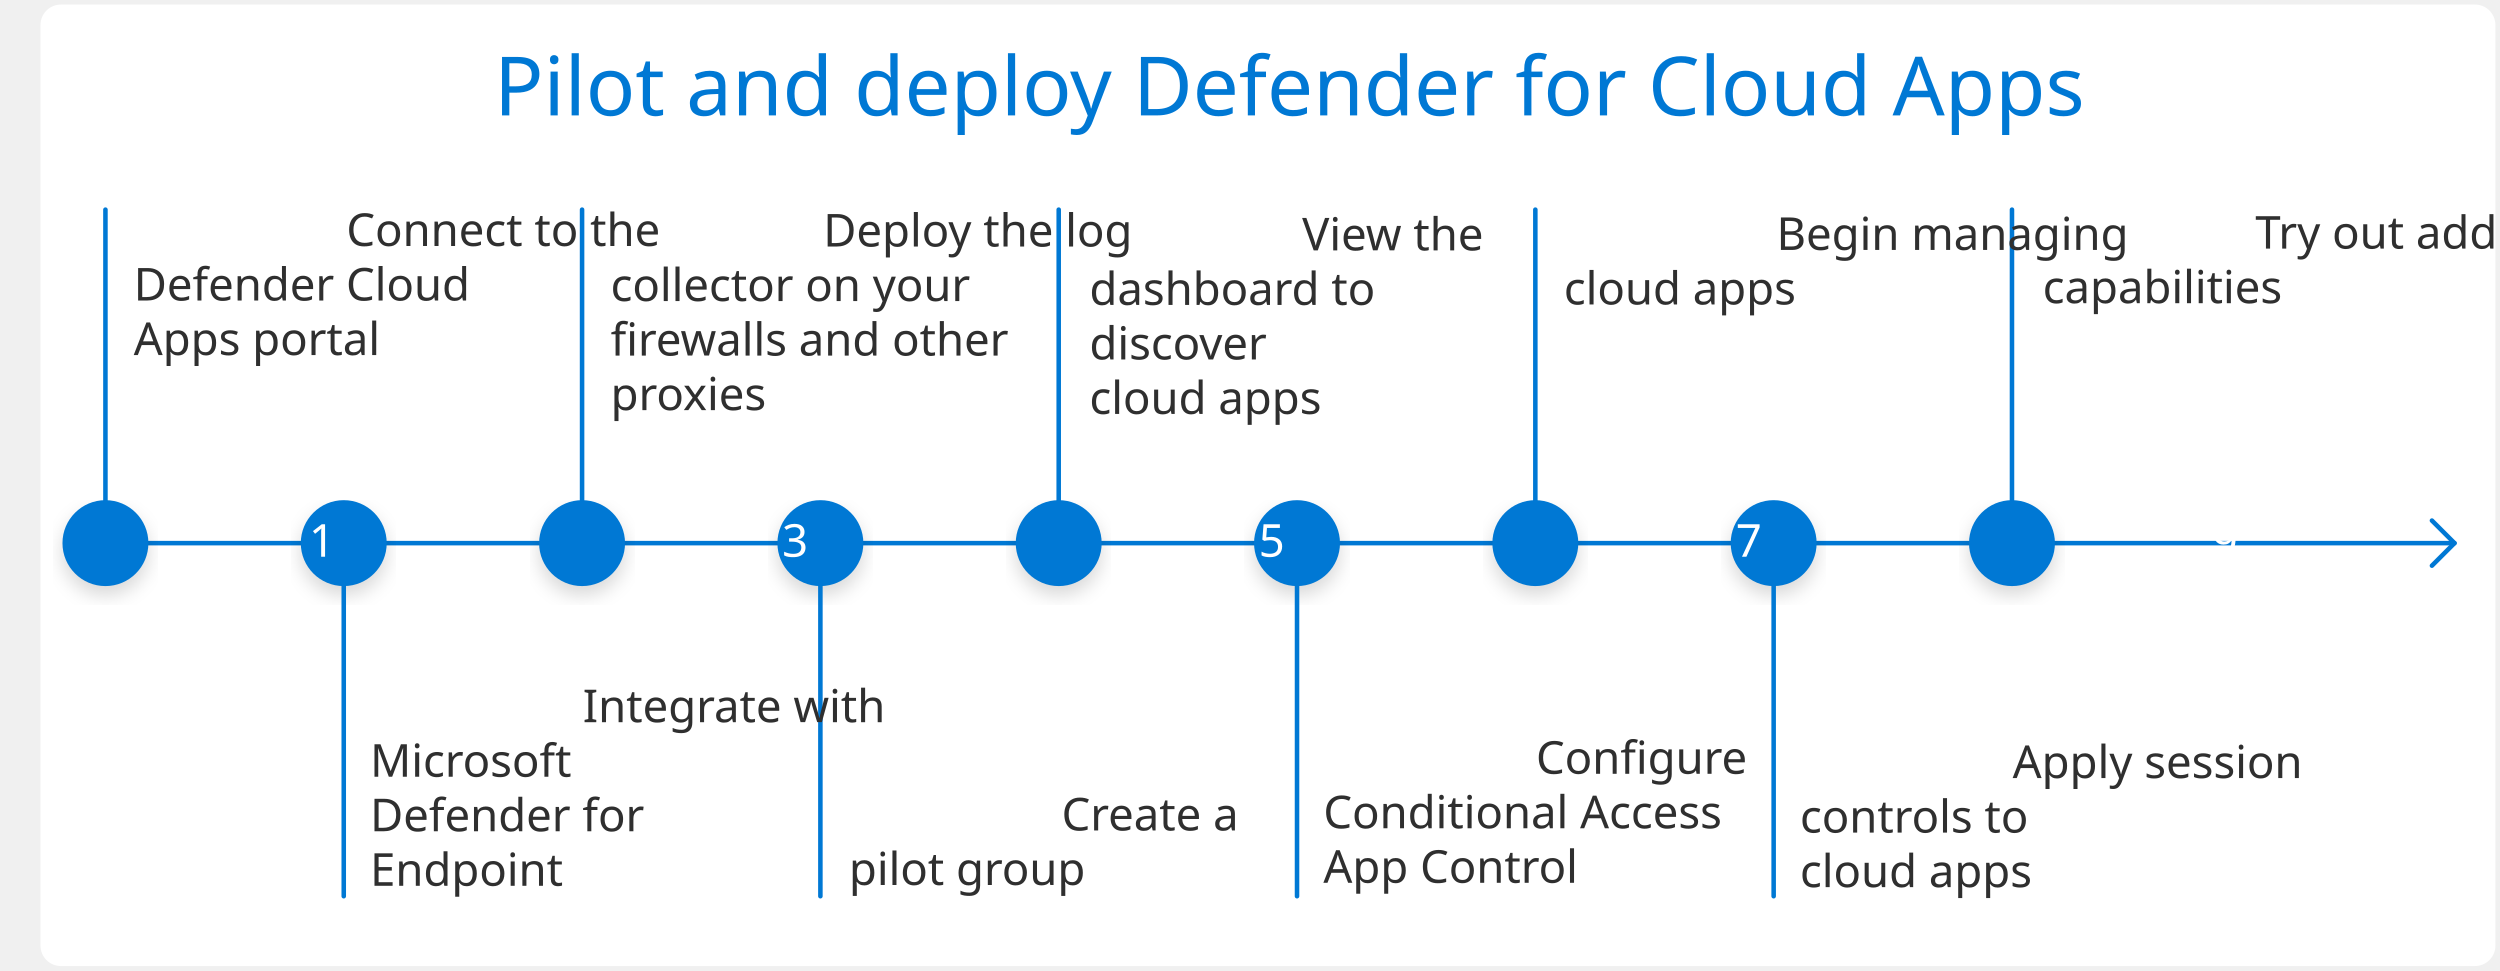
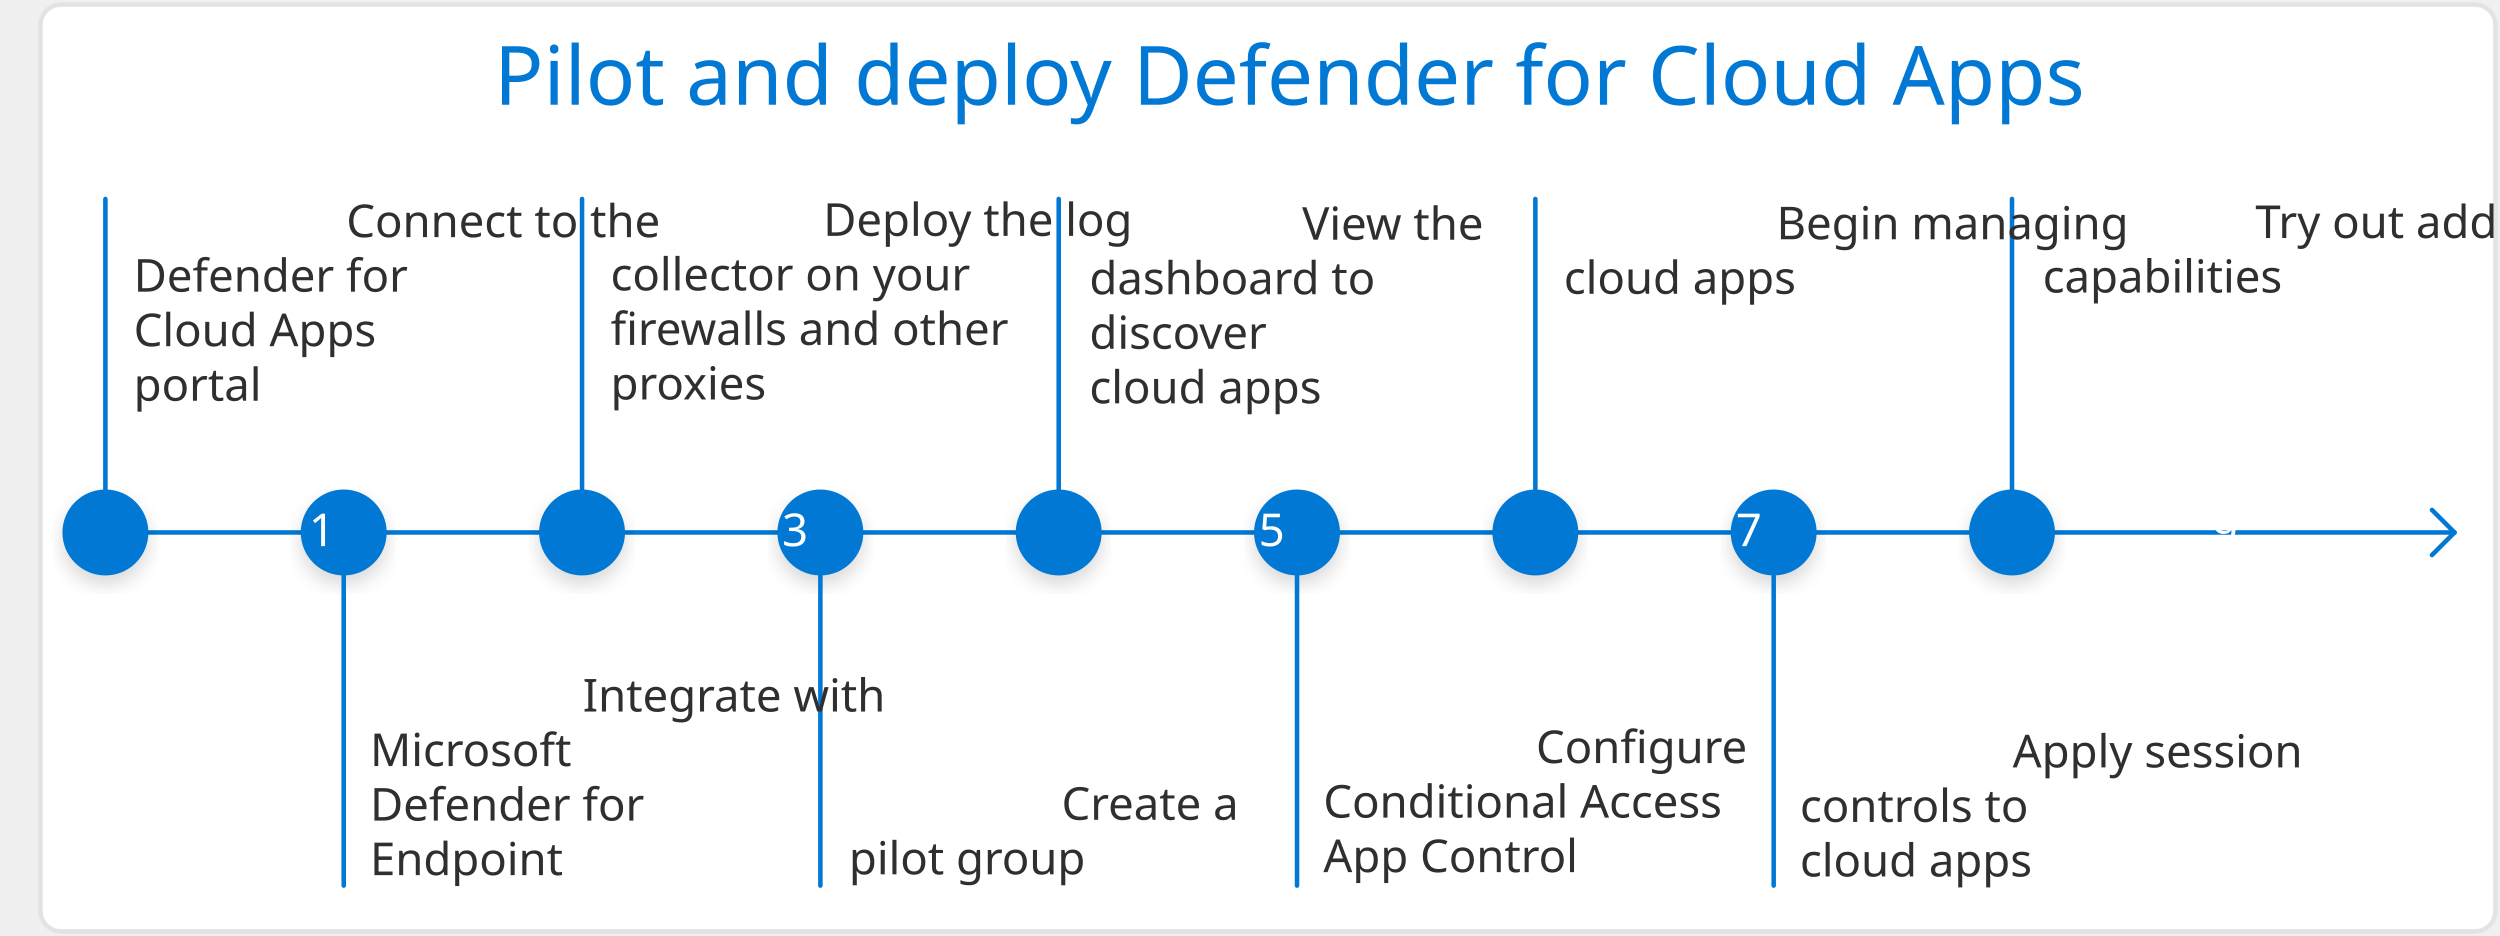
- <svg xmlns="http://www.w3.org/2000/svg" xmlns:ns1="http://schemas.microsoft.com/visio/2003/SVGExtensions/" xmlns:xlink="http://www.w3.org/1999/xlink" width="7.637in" height="2.965in" viewBox="0 0 549.896 213.5" xml:space="preserve" color-interpolation-filters="sRGB" class="st13">
+ <svg xmlns="http://www.w3.org/2000/svg" xmlns:ns1="http://schemas.microsoft.com/visio/2003/SVGExtensions/" xmlns:xlink="http://www.w3.org/1999/xlink" width="7.637in" height="2.859in" viewBox="0 0 549.896 205.857" xml:space="preserve" color-interpolation-filters="sRGB" class="st13">
  <ns1:documentProperties ns1:langID="1033" ns1:viewMarkup="false" />
  <style type="text/css">
	
- 		.st1 {fill:#ffffff;stroke:none;stroke-width:1}
+ 		.st1 {fill:#ffffff;stroke:#e3e3e3;stroke-width:1}
		.st2 {stroke:#0078d4;stroke-linecap:round;stroke-linejoin:round;stroke-width:1}
		.st3 {fill:none;stroke:none;stroke-width:1}
		.st4 {fill:#0078d4;font-family:Segoe UI Semibold;font-size:1.5em}
		.st5 {marker-end:url(#mrkr1-26);stroke:#0078d4;stroke-linecap:round;stroke-linejoin:round;stroke-width:1}
		.st6 {fill:#0078d4;fill-opacity:1;stroke:#0078d4;stroke-opacity:1;stroke-width:0.202}
		.st7 {visibility:visible}
		.st8 {fill:#000000;fill-opacity:0.15;filter:url(#filter_2);stroke:none}
		.st9 {fill:#0078d4;stroke:none;stroke-width:1}
		.st10 {fill:#ffffff;font-family:Segoe UI Semibold;font-size:0.833em}
		.st11 {fill:#2f2f2f;font-family:Segoe UI;font-size:0.833em}
		.st12 {font-size:1em}
		.st13 {fill:none;fill-rule:evenodd;font-size:12px;overflow:visible;stroke-linecap:square;stroke-miterlimit:3}
	
	</style>
  <defs id="Markers">
    <g id="lend1">
      <path d="M 1 -1 L 0 0 L 1 1 " style="stroke-linecap:round;stroke-linejoin:round;fill:none" />
    </g>
    <marker id="mrkr1-26" class="st6" ns1:arrowType="1" ns1:arrowSize="4" orient="auto" markerUnits="strokeWidth" overflow="visible">
      <use xlink:href="#lend1" transform="scale(-4.96,-4.96) " />
    </marker>
  </defs>
  <defs id="Filters">
    <filter id="filter_2">
      <feGaussianBlur stdDeviation="2" />
    </filter>
  </defs>
  <g ns1:mID="0" ns1:index="1" ns1:groupContext="foregroundPage">
    <ns1:userDefs>
      <ns1:ud ns1:nameU="visNavType" ns1:val="VT0(1):26" />
    </ns1:userDefs>
    <ns1:pageProperties ns1:drawingScale="1" ns1:pageScale="1" ns1:drawingUnits="19" ns1:shadowOffsetX="9" ns1:shadowOffsetY="-9" />
    <ns1:layer ns1:name="Connector" ns1:index="0" ns1:glue="false" />
    <ns1:layer ns1:name="Text" ns1:index="1" />
    <ns1:layer ns1:name="Drawing" ns1:index="2" />
    <g id="shape1001-1" ns1:mID="1001" ns1:groupContext="shape" transform="translate(8.89621,-1)">
      <ns1:userDefs>
        <ns1:ud ns1:nameU="visNavOrder" ns1:prompt="" ns1:val="VT0(2000):26" />
      </ns1:userDefs>
-       <rect x="0" y="2" width="540" height="211.5" rx="4.5" ry="4.5" class="st1" />
-     </g>
-     <g id="shape1002-3" ns1:mID="1002" ns1:groupContext="shape" ns1:layerMember="0" transform="translate(14.182,-167.388)">
+       <rect x="0" y="2" width="540" height="203.857" rx="4.5" ry="4.5" class="st1" />
+     </g>
+     <g id="shape1002-3" ns1:mID="1002" ns1:groupContext="shape" ns1:layerMember="0" transform="translate(14.182,-162.093)">
      <ns1:userDefs>
        <ns1:ud ns1:nameU="visNavOrder" ns1:prompt="" ns1:val="VT0(3000):26" />
      </ns1:userDefs>
-       <path d="M9 213.5 L9 284.93" class="st2" />
-     </g>
-     <g id="shape1003-6" ns1:mID="1003" ns1:groupContext="shape" ns1:layerMember="0" transform="translate(119.026,-167.388)">
+       <path d="M9 205.86 L9 277.28" class="st2" />
+     </g>
+     <g id="shape1003-6" ns1:mID="1003" ns1:groupContext="shape" ns1:layerMember="0" transform="translate(119.026,-162.093)">
      <ns1:userDefs>
        <ns1:ud ns1:nameU="visNavOrder" ns1:prompt="" ns1:val="VT0(4000):26" />
      </ns1:userDefs>
-       <path d="M9 213.5 L9 284.93" class="st2" />
-     </g>
-     <g id="shape1004-9" ns1:mID="1004" ns1:groupContext="shape" ns1:layerMember="0" transform="translate(223.87,-167.388)">
+       <path d="M9 205.86 L9 277.28" class="st2" />
+     </g>
+     <g id="shape1004-9" ns1:mID="1004" ns1:groupContext="shape" ns1:layerMember="0" transform="translate(223.87,-162.093)">
      <ns1:userDefs>
        <ns1:ud ns1:nameU="visNavOrder" ns1:prompt="" ns1:val="VT0(5000):26" />
      </ns1:userDefs>
-       <path d="M9 213.5 L9 284.93" class="st2" />
-     </g>
-     <g id="shape1005-12" ns1:mID="1005" ns1:groupContext="shape" ns1:layerMember="0" transform="translate(328.713,-167.388)">
+       <path d="M9 205.86 L9 277.28" class="st2" />
+     </g>
+     <g id="shape1005-12" ns1:mID="1005" ns1:groupContext="shape" ns1:layerMember="0" transform="translate(328.713,-162.093)">
      <ns1:userDefs>
        <ns1:ud ns1:nameU="visNavOrder" ns1:prompt="" ns1:val="VT0(6000):26" />
      </ns1:userDefs>
-       <path d="M9 213.5 L9 284.93" class="st2" />
-     </g>
-     <g id="shape1006-15" ns1:mID="1006" ns1:groupContext="shape" ns1:layerMember="0" transform="translate(433.557,-167.388)">
+       <path d="M9 205.86 L9 277.28" class="st2" />
+     </g>
+     <g id="shape1006-15" ns1:mID="1006" ns1:groupContext="shape" ns1:layerMember="0" transform="translate(433.557,-162.093)">
      <ns1:userDefs>
        <ns1:ud ns1:nameU="visNavOrder" ns1:prompt="" ns1:val="VT0(7000):26" />
      </ns1:userDefs>
-       <path d="M9 213.5 L9 284.93" class="st2" />
-     </g>
-     <g id="shape1007-18" ns1:mID="1007" ns1:groupContext="shape" ns1:layerMember="1;2" transform="translate(24.4327,-182.026)">
+       <path d="M9 205.86 L9 277.28" class="st2" />
+     </g>
+     <g id="shape1007-18" ns1:mID="1007" ns1:groupContext="shape" ns1:layerMember="1;2" transform="translate(24.4327,-176.731)">
      <ns1:userDefs>
        <ns1:ud ns1:nameU="visNavOrder" ns1:prompt="" ns1:val="VT0(8000):26" />
      </ns1:userDefs>
      <ns1:textBlock ns1:margins="rect(0,0,0,0)" />
-       <ns1:textRect cx="188.41" cy="202.013" width="376.82" height="22.974" />
-       <rect x="0" y="190.526" width="376.82" height="22.974" rx="4.5" ry="4.5" class="st3" />
-       <text x="0" y="207.41" class="st4" ns1:langID="1033">
+       <ns1:textRect cx="188.41" cy="194.37" width="376.82" height="22.974" />
+       <rect x="0" y="182.883" width="376.82" height="22.974" rx="4.5" ry="4.5" class="st3" />
+       <text x="0" y="199.77" class="st4" ns1:langID="1033">
        <ns1:paragraph />
        <ns1:tabList />Pilot and deploy Defender for Cloud Apps</text>
    </g>
-     <g id="shape1008-21" ns1:mID="1008" ns1:groupContext="shape" ns1:layerMember="0" transform="translate(22.5937,-85.0305)">
+     <g id="shape1008-21" ns1:mID="1008" ns1:groupContext="shape" ns1:layerMember="0" transform="translate(22.5937,-79.7355)">
      <ns1:userDefs>
        <ns1:ud ns1:nameU="visNavOrder" ns1:prompt="" ns1:val="VT0(9000):26" />
      </ns1:userDefs>
-       <path d="M0 204.5 L517.3 204.5" class="st5" />
-     </g>
-     <g id="shape1009-27" ns1:mID="1009" ns1:groupContext="shape" ns1:layerMember="2" transform="translate(66.1539,-84.5805)">
+       <path d="M0 196.86 L517.3 196.86" class="st5" />
+     </g>
+     <g id="shape1009-27" ns1:mID="1009" ns1:groupContext="shape" ns1:layerMember="2" transform="translate(66.1539,-79.2855)">
      <ns1:userDefs>
        <ns1:ud ns1:nameU="visNavOrder" ns1:prompt="" ns1:val="VT0(10000):26" />
      </ns1:userDefs>
      <ns1:textBlock ns1:margins="rect(0,0,0,0)" />
-       <ns1:textRect cx="9.45" cy="204.05" width="18.91" height="18.9" />
-       <g id="shadow1009-28" ns1:groupContext="shadow" ns1:shadowOffsetX="1.22465E-16" ns1:shadowOffsetY="-2" ns1:shadowType="1" ns1:shadowScale="1.01" transform="matrix(1.01,0,0,1.01,-0.0945,-0.0405)" class="st7">
-         <ellipse cx="9.45" cy="204.05" rx="9.45" ry="9.45" class="st8" />
-       </g>
-       <ellipse cx="9.45" cy="204.05" rx="9.45" ry="9.45" class="st9" />
-       <text x="6.67" y="207.05" class="st10" ns1:langID="1033">
+       <ns1:textRect cx="9.45" cy="196.407" width="18.91" height="18.9" />
+       <g id="shadow1009-28" ns1:groupContext="shadow" ns1:shadowOffsetX="1.22465E-16" ns1:shadowOffsetY="-2" ns1:shadowType="1" ns1:shadowScale="1.01" transform="matrix(1.01,0,0,1.01,-0.0945,0.0359281)" class="st7">
+         <ellipse cx="9.45" cy="196.407" rx="9.45" ry="9.45" class="st8" />
+       </g>
+       <ellipse cx="9.45" cy="196.407" rx="9.45" ry="9.45" class="st9" />
+       <text x="6.67" y="199.41" class="st10" ns1:langID="1033">
        <ns1:paragraph ns1:horizAlign="1" />
        <ns1:tabList />2</text>
    </g>
-     <g id="shape1010-33" ns1:mID="1010" ns1:groupContext="shape" ns1:layerMember="2" transform="translate(170.998,-84.5805)">
+     <g id="shape1010-33" ns1:mID="1010" ns1:groupContext="shape" ns1:layerMember="2" transform="translate(170.998,-79.2855)">
      <ns1:userDefs>
        <ns1:ud ns1:nameU="visNavOrder" ns1:prompt="" ns1:val="VT0(11000):26" />
      </ns1:userDefs>
      <ns1:textBlock ns1:margins="rect(0,0,0,0)" />
-       <ns1:textRect cx="9.45" cy="204.05" width="18.91" height="18.9" />
-       <g id="shadow1010-34" ns1:groupContext="shadow" ns1:shadowOffsetX="1.22465E-16" ns1:shadowOffsetY="-2" ns1:shadowType="1" ns1:shadowScale="1.01" transform="matrix(1.01,0,0,1.01,-0.0945,-0.0405)" class="st7">
-         <ellipse cx="9.45" cy="204.05" rx="9.45" ry="9.45" class="st8" />
-       </g>
-       <ellipse cx="9.45" cy="204.05" rx="9.45" ry="9.45" class="st9" />
-       <text x="6.57" y="207.05" class="st10" ns1:langID="1033">
+       <ns1:textRect cx="9.45" cy="196.407" width="18.91" height="18.9" />
+       <g id="shadow1010-34" ns1:groupContext="shadow" ns1:shadowOffsetX="1.22465E-16" ns1:shadowOffsetY="-2" ns1:shadowType="1" ns1:shadowScale="1.01" transform="matrix(1.01,0,0,1.01,-0.0945,0.0359281)" class="st7">
+         <ellipse cx="9.45" cy="196.407" rx="9.45" ry="9.45" class="st8" />
+       </g>
+       <ellipse cx="9.45" cy="196.407" rx="9.45" ry="9.45" class="st9" />
+       <text x="6.57" y="199.41" class="st10" ns1:langID="1033">
        <ns1:paragraph ns1:horizAlign="1" />
        <ns1:tabList />4</text>
    </g>
-     <g id="shape1011-39" ns1:mID="1011" ns1:groupContext="shape" ns1:layerMember="2" transform="translate(275.841,-84.5805)">
+     <g id="shape1011-39" ns1:mID="1011" ns1:groupContext="shape" ns1:layerMember="2" transform="translate(275.841,-79.2855)">
      <ns1:userDefs>
        <ns1:ud ns1:nameU="visNavOrder" ns1:prompt="" ns1:val="VT0(12000):26" />
      </ns1:userDefs>
      <ns1:textBlock ns1:margins="rect(0,0,0,0)" />
-       <ns1:textRect cx="9.45" cy="204.05" width="18.91" height="18.9" />
-       <g id="shadow1011-40" ns1:groupContext="shadow" ns1:shadowOffsetX="1.22465E-16" ns1:shadowOffsetY="-2" ns1:shadowType="1" ns1:shadowScale="1.01" transform="matrix(1.01,0,0,1.01,-0.0945,-0.0405)" class="st7">
-         <ellipse cx="9.45" cy="204.05" rx="9.45" ry="9.45" class="st8" />
-       </g>
-       <ellipse cx="9.45" cy="204.05" rx="9.45" ry="9.45" class="st9" />
-       <text x="6.66" y="207.05" class="st10" ns1:langID="1033">
+       <ns1:textRect cx="9.45" cy="196.407" width="18.91" height="18.9" />
+       <g id="shadow1011-40" ns1:groupContext="shadow" ns1:shadowOffsetX="1.22465E-16" ns1:shadowOffsetY="-2" ns1:shadowType="1" ns1:shadowScale="1.01" transform="matrix(1.01,0,0,1.01,-0.0945,0.0359281)" class="st7">
+         <ellipse cx="9.45" cy="196.407" rx="9.45" ry="9.45" class="st8" />
+       </g>
+       <ellipse cx="9.45" cy="196.407" rx="9.45" ry="9.45" class="st9" />
+       <text x="6.66" y="199.41" class="st10" ns1:langID="1033">
        <ns1:paragraph ns1:horizAlign="1" />
        <ns1:tabList />6</text>
    </g>
-     <g id="shape1012-45" ns1:mID="1012" ns1:groupContext="shape" ns1:layerMember="2" transform="translate(380.685,-84.5805)">
+     <g id="shape1012-45" ns1:mID="1012" ns1:groupContext="shape" ns1:layerMember="2" transform="translate(380.685,-79.2855)">
      <ns1:userDefs>
        <ns1:ud ns1:nameU="visNavOrder" ns1:prompt="" ns1:val="VT0(13000):26" />
      </ns1:userDefs>
      <ns1:textBlock ns1:margins="rect(0,0,0,0)" />
-       <ns1:textRect cx="9.45" cy="204.05" width="18.91" height="18.9" />
-       <g id="shadow1012-46" ns1:groupContext="shadow" ns1:shadowOffsetX="1.22465E-16" ns1:shadowOffsetY="-2" ns1:shadowType="1" ns1:shadowScale="1.01" transform="matrix(1.01,0,0,1.01,-0.0945,-0.0405)" class="st7">
-         <ellipse cx="9.45" cy="204.05" rx="9.45" ry="9.45" class="st8" />
-       </g>
-       <ellipse cx="9.45" cy="204.05" rx="9.45" ry="9.45" class="st9" />
-       <text x="6.67" y="207.05" class="st10" ns1:langID="1033">
+       <ns1:textRect cx="9.45" cy="196.407" width="18.91" height="18.9" />
+       <g id="shadow1012-46" ns1:groupContext="shadow" ns1:shadowOffsetX="1.22465E-16" ns1:shadowOffsetY="-2" ns1:shadowType="1" ns1:shadowScale="1.01" transform="matrix(1.01,0,0,1.01,-0.0945,0.0359281)" class="st7">
+         <ellipse cx="9.45" cy="196.407" rx="9.45" ry="9.45" class="st8" />
+       </g>
+       <ellipse cx="9.45" cy="196.407" rx="9.45" ry="9.45" class="st9" />
+       <text x="6.67" y="199.41" class="st10" ns1:langID="1033">
        <ns1:paragraph ns1:horizAlign="1" />
        <ns1:tabList />8</text>
    </g>
-     <g id="shape1013-51" ns1:mID="1013" ns1:groupContext="shape" ns1:layerMember="2" transform="translate(13.732,-84.5805)">
+     <g id="shape1013-51" ns1:mID="1013" ns1:groupContext="shape" ns1:layerMember="2" transform="translate(13.732,-79.2855)">
      <ns1:userDefs>
        <ns1:ud ns1:nameU="visNavOrder" ns1:prompt="" ns1:val="VT0(14000):26" />
      </ns1:userDefs>
      <ns1:textBlock ns1:margins="rect(0,0,0,0)" />
-       <ns1:textRect cx="9.45" cy="204.05" width="18.91" height="18.9" />
-       <g id="shadow1013-52" ns1:groupContext="shadow" ns1:shadowOffsetX="1.22465E-16" ns1:shadowOffsetY="-2" ns1:shadowType="1" ns1:shadowScale="1.01" transform="matrix(1.01,0,0,1.01,-0.0945,-0.0405)" class="st7">
-         <ellipse cx="9.45" cy="204.05" rx="9.45" ry="9.45" class="st8" />
-       </g>
-       <ellipse cx="9.45" cy="204.05" rx="9.45" ry="9.45" class="st9" />
-       <text x="7.44" y="207.05" class="st10" ns1:langID="1033">
+       <ns1:textRect cx="9.45" cy="196.407" width="18.91" height="18.9" />
+       <g id="shadow1013-52" ns1:groupContext="shadow" ns1:shadowOffsetX="1.22465E-16" ns1:shadowOffsetY="-2" ns1:shadowType="1" ns1:shadowScale="1.01" transform="matrix(1.01,0,0,1.01,-0.0945,0.0359281)" class="st7">
+         <ellipse cx="9.45" cy="196.407" rx="9.45" ry="9.45" class="st8" />
+       </g>
+       <ellipse cx="9.45" cy="196.407" rx="9.45" ry="9.45" class="st9" />
+       <text x="7.44" y="199.41" class="st10" ns1:langID="1033">
        <ns1:paragraph ns1:horizAlign="1" />
        <ns1:tabList />1</text>
    </g>
-     <g id="shape1014-57" ns1:mID="1014" ns1:groupContext="shape" ns1:layerMember="2" transform="translate(118.576,-84.5805)">
+     <g id="shape1014-57" ns1:mID="1014" ns1:groupContext="shape" ns1:layerMember="2" transform="translate(118.576,-79.2855)">
      <ns1:userDefs>
        <ns1:ud ns1:nameU="visNavOrder" ns1:prompt="" ns1:val="VT0(15000):26" />
      </ns1:userDefs>
      <ns1:textBlock ns1:margins="rect(0,0,0,0)" />
-       <ns1:textRect cx="9.45" cy="204.05" width="18.91" height="18.9" />
-       <g id="shadow1014-58" ns1:groupContext="shadow" ns1:shadowOffsetX="1.22465E-16" ns1:shadowOffsetY="-2" ns1:shadowType="1" ns1:shadowScale="1.01" transform="matrix(1.01,0,0,1.01,-0.0945,-0.0405)" class="st7">
-         <ellipse cx="9.45" cy="204.05" rx="9.45" ry="9.45" class="st8" />
-       </g>
-       <ellipse cx="9.45" cy="204.05" rx="9.45" ry="9.45" class="st9" />
-       <text x="6.67" y="207.05" class="st10" ns1:langID="1033">
+       <ns1:textRect cx="9.45" cy="196.407" width="18.91" height="18.9" />
+       <g id="shadow1014-58" ns1:groupContext="shadow" ns1:shadowOffsetX="1.22465E-16" ns1:shadowOffsetY="-2" ns1:shadowType="1" ns1:shadowScale="1.01" transform="matrix(1.01,0,0,1.01,-0.0945,0.0359281)" class="st7">
+         <ellipse cx="9.45" cy="196.407" rx="9.45" ry="9.45" class="st8" />
+       </g>
+       <ellipse cx="9.45" cy="196.407" rx="9.45" ry="9.45" class="st9" />
+       <text x="6.67" y="199.41" class="st10" ns1:langID="1033">
        <ns1:paragraph ns1:horizAlign="1" />
        <ns1:tabList />3</text>
    </g>
-     <g id="shape1015-63" ns1:mID="1015" ns1:groupContext="shape" ns1:layerMember="2" transform="translate(223.42,-84.5805)">
+     <g id="shape1015-63" ns1:mID="1015" ns1:groupContext="shape" ns1:layerMember="2" transform="translate(223.42,-79.2855)">
      <ns1:userDefs>
        <ns1:ud ns1:nameU="visNavOrder" ns1:prompt="" ns1:val="VT0(16000):26" />
      </ns1:userDefs>
      <ns1:textBlock ns1:margins="rect(0,0,0,0)" />
-       <ns1:textRect cx="9.45" cy="204.05" width="18.91" height="18.9" />
-       <g id="shadow1015-64" ns1:groupContext="shadow" ns1:shadowOffsetX="1.22465E-16" ns1:shadowOffsetY="-2" ns1:shadowType="1" ns1:shadowScale="1.01" transform="matrix(1.01,0,0,1.01,-0.0945,-0.0405)" class="st7">
-         <ellipse cx="9.45" cy="204.05" rx="9.45" ry="9.45" class="st8" />
-       </g>
-       <ellipse cx="9.45" cy="204.05" rx="9.45" ry="9.45" class="st9" />
-       <text x="6.67" y="207.05" class="st10" ns1:langID="1033">
+       <ns1:textRect cx="9.45" cy="196.407" width="18.91" height="18.9" />
+       <g id="shadow1015-64" ns1:groupContext="shadow" ns1:shadowOffsetX="1.22465E-16" ns1:shadowOffsetY="-2" ns1:shadowType="1" ns1:shadowScale="1.01" transform="matrix(1.01,0,0,1.01,-0.0945,0.0359281)" class="st7">
+         <ellipse cx="9.45" cy="196.407" rx="9.45" ry="9.45" class="st8" />
+       </g>
+       <ellipse cx="9.45" cy="196.407" rx="9.45" ry="9.45" class="st9" />
+       <text x="6.67" y="199.41" class="st10" ns1:langID="1033">
        <ns1:paragraph ns1:horizAlign="1" />
        <ns1:tabList />5</text>
    </g>
-     <g id="shape1016-69" ns1:mID="1016" ns1:groupContext="shape" ns1:layerMember="2" transform="translate(328.263,-84.5805)">
+     <g id="shape1016-69" ns1:mID="1016" ns1:groupContext="shape" ns1:layerMember="2" transform="translate(328.263,-79.2855)">
      <ns1:userDefs>
        <ns1:ud ns1:nameU="visNavOrder" ns1:prompt="" ns1:val="VT0(17000):26" />
      </ns1:userDefs>
      <ns1:textBlock ns1:margins="rect(0,0,0,0)" />
-       <ns1:textRect cx="9.45" cy="204.05" width="18.91" height="18.9" />
-       <g id="shadow1016-70" ns1:groupContext="shadow" ns1:shadowOffsetX="1.22465E-16" ns1:shadowOffsetY="-2" ns1:shadowType="1" ns1:shadowScale="1.01" transform="matrix(1.01,0,0,1.01,-0.0945,-0.0405)" class="st7">
-         <ellipse cx="9.45" cy="204.05" rx="9.45" ry="9.45" class="st8" />
-       </g>
-       <ellipse cx="9.45" cy="204.05" rx="9.45" ry="9.45" class="st9" />
-       <text x="6.77" y="207.05" class="st10" ns1:langID="1033">
+       <ns1:textRect cx="9.45" cy="196.407" width="18.91" height="18.9" />
+       <g id="shadow1016-70" ns1:groupContext="shadow" ns1:shadowOffsetX="1.22465E-16" ns1:shadowOffsetY="-2" ns1:shadowType="1" ns1:shadowScale="1.01" transform="matrix(1.01,0,0,1.01,-0.0945,0.0359281)" class="st7">
+         <ellipse cx="9.45" cy="196.407" rx="9.45" ry="9.45" class="st8" />
+       </g>
+       <ellipse cx="9.45" cy="196.407" rx="9.45" ry="9.45" class="st9" />
+       <text x="6.77" y="199.41" class="st10" ns1:langID="1033">
        <ns1:paragraph ns1:horizAlign="1" />
        <ns1:tabList />7</text>
    </g>
-     <g id="shape1017-75" ns1:mID="1017" ns1:groupContext="shape" ns1:layerMember="2" transform="translate(433.107,-84.5805)">
+     <g id="shape1017-75" ns1:mID="1017" ns1:groupContext="shape" ns1:layerMember="2" transform="translate(433.107,-79.2855)">
      <ns1:userDefs>
        <ns1:ud ns1:nameU="visNavOrder" ns1:prompt="" ns1:val="VT0(18000):26" />
      </ns1:userDefs>
      <ns1:textBlock ns1:margins="rect(0,0,0,0)" />
-       <ns1:textRect cx="9.45" cy="204.05" width="18.91" height="18.9" />
-       <g id="shadow1017-76" ns1:groupContext="shadow" ns1:shadowOffsetX="1.22465E-16" ns1:shadowOffsetY="-2" ns1:shadowType="1" ns1:shadowScale="1.01" transform="matrix(1.01,0,0,1.01,-0.0945,-0.0405)" class="st7">
-         <ellipse cx="9.45" cy="204.05" rx="9.45" ry="9.45" class="st8" />
-       </g>
-       <ellipse cx="9.45" cy="204.05" rx="9.45" ry="9.45" class="st9" />
-       <text x="6.66" y="207.05" class="st10" ns1:langID="1033">
+       <ns1:textRect cx="9.45" cy="196.407" width="18.91" height="18.9" />
+       <g id="shadow1017-76" ns1:groupContext="shadow" ns1:shadowOffsetX="1.22465E-16" ns1:shadowOffsetY="-2" ns1:shadowType="1" ns1:shadowScale="1.01" transform="matrix(1.01,0,0,1.01,-0.0945,0.0359281)" class="st7">
+         <ellipse cx="9.45" cy="196.407" rx="9.45" ry="9.45" class="st8" />
+       </g>
+       <ellipse cx="9.45" cy="196.407" rx="9.45" ry="9.45" class="st9" />
+       <text x="6.66" y="199.41" class="st10" ns1:langID="1033">
        <ns1:paragraph ns1:horizAlign="1" />
        <ns1:tabList />9</text>
    </g>
-     <g id="shape1018-81" ns1:mID="1018" ns1:groupContext="shape" ns1:layerMember="0" transform="translate(66.6039,-87.7817)">
+     <g id="shape1018-81" ns1:mID="1018" ns1:groupContext="shape" ns1:layerMember="0" transform="translate(66.6039,-82.4867)">
      <ns1:userDefs>
        <ns1:ud ns1:nameU="visNavOrder" ns1:prompt="" ns1:val="VT0(19000):26" />
      </ns1:userDefs>
-       <path d="M9 213.5 L9 284.92" class="st2" />
-     </g>
-     <g id="shape1019-84" ns1:mID="1019" ns1:groupContext="shape" ns1:layerMember="0" transform="translate(171.448,-87.7817)">
+       <path d="M9 205.86 L9 277.28" class="st2" />
+     </g>
+     <g id="shape1019-84" ns1:mID="1019" ns1:groupContext="shape" ns1:layerMember="0" transform="translate(171.448,-82.4867)">
      <ns1:userDefs>
        <ns1:ud ns1:nameU="visNavOrder" ns1:prompt="" ns1:val="VT0(20000):26" />
      </ns1:userDefs>
-       <path d="M9 213.5 L9 284.92" class="st2" />
-     </g>
-     <g id="shape1020-87" ns1:mID="1020" ns1:groupContext="shape" ns1:layerMember="0" transform="translate(276.291,-87.7817)">
+       <path d="M9 205.86 L9 277.28" class="st2" />
+     </g>
+     <g id="shape1020-87" ns1:mID="1020" ns1:groupContext="shape" ns1:layerMember="0" transform="translate(276.291,-82.4867)">
      <ns1:userDefs>
        <ns1:ud ns1:nameU="visNavOrder" ns1:prompt="" ns1:val="VT0(21000):26" />
      </ns1:userDefs>
-       <path d="M9 213.5 L9 284.92" class="st2" />
-     </g>
-     <g id="shape1021-90" ns1:mID="1021" ns1:groupContext="shape" ns1:layerMember="0" transform="translate(381.135,-87.7817)">
+       <path d="M9 205.86 L9 277.28" class="st2" />
+     </g>
+     <g id="shape1021-90" ns1:mID="1021" ns1:groupContext="shape" ns1:layerMember="0" transform="translate(381.135,-82.4867)">
      <ns1:userDefs>
        <ns1:ud ns1:nameU="visNavOrder" ns1:prompt="" ns1:val="VT0(22000):26" />
      </ns1:userDefs>
-       <path d="M9 213.5 L9 284.92" class="st2" />
-     </g>
-     <g id="shape1022-93" ns1:mID="1022" ns1:groupContext="shape" ns1:layerMember="1;2" transform="translate(23.4012,-133.401)">
+       <path d="M9 205.86 L9 277.28" class="st2" />
+     </g>
+     <g id="shape1022-93" ns1:mID="1022" ns1:groupContext="shape" ns1:layerMember="1;2" transform="translate(23.4012,-115.289)">
      <ns1:userDefs>
        <ns1:ud ns1:nameU="visNavOrder" ns1:prompt="" ns1:val="VT0(23000):26" />
      </ns1:userDefs>
      <ns1:textBlock ns1:margins="rect(6,6,6,6)" />
-       <ns1:textRect cx="47.7" cy="196.506" width="95.4" height="33.987" />
-       <rect x="0" y="179.513" width="95.4" height="33.987" rx="4.5" ry="4.5" class="st3" />
-       <text x="6" y="187.51" class="st11" ns1:langID="1033">
-         <ns1:paragraph />
-         <ns1:tabList />Connect to the <tspan x="6" dy="1.2em" class="st12">Defender Cloud </tspan>
-         <tspan x="6" dy="1.2em" class="st12">Apps portal</tspan>
-       </text>
-     </g>
-     <g id="shape1023-98" ns1:mID="1023" ns1:groupContext="shape" ns1:layerMember="1;2" transform="translate(128.303,-121.153)">
+       <ns1:textRect cx="43.987" cy="182.455" width="87.98" height="46.804" />
+       <rect x="0" y="159.053" width="87.974" height="46.804" rx="4.5" ry="4.5" class="st3" />
+       <text x="6" y="167.45" class="st11" ns1:langID="1033">
+         <ns1:paragraph />
+         <ns1:tabList />Connect to the <tspan x="6" dy="1.2em" class="st12">Defender for </tspan>
+         <tspan x="6" dy="1.2em" class="st12">Cloud Apps </tspan>
+         <tspan x="6" dy="1.2em" class="st12">portal</tspan>
+       </text>
+     </g>
+     <g id="shape1023-99" ns1:mID="1023" ns1:groupContext="shape" ns1:layerMember="1;2" transform="translate(128.303,-115.858)">
      <ns1:userDefs>
        <ns1:ud ns1:nameU="visNavOrder" ns1:prompt="" ns1:val="VT0(24000):26" />
      </ns1:userDefs>
      <ns1:textBlock ns1:margins="rect(6,6,6,6)" />
-       <ns1:textRect cx="47.7" cy="190.383" width="95.4" height="46.235" />
-       <rect x="0" y="167.265" width="95.4" height="46.235" rx="4.5" ry="4.5" class="st3" />
-       <text x="6" y="175.38" class="st11" ns1:langID="1033">
+       <ns1:textRect cx="47.7" cy="182.74" width="95.4" height="46.235" />
+       <rect x="0" y="159.622" width="95.4" height="46.235" rx="4.5" ry="4.5" class="st3" />
+       <text x="6" y="167.74" class="st11" ns1:langID="1033">
        <ns1:paragraph />
        <ns1:tabList />Deploy the log <tspan x="6" dy="1.2em" class="st12">collector on your </tspan>
        <tspan x="6" dy="1.2em" class="st12">firewalls and other </tspan>
        <tspan x="6" dy="1.2em" class="st12">proxies</tspan>
      </text>
    </g>
-     <g id="shape1024-104" ns1:mID="1024" ns1:groupContext="shape" ns1:layerMember="1;2" transform="translate(233.634,-119.466)">
+     <g id="shape1024-105" ns1:mID="1024" ns1:groupContext="shape" ns1:layerMember="1;2" transform="translate(233.634,-114.171)">
      <ns1:userDefs>
        <ns1:ud ns1:nameU="visNavOrder" ns1:prompt="" ns1:val="VT0(25000):26" />
      </ns1:userDefs>
      <ns1:textBlock ns1:margins="rect(6,6,6,6)" />
-       <ns1:textRect cx="36.502" cy="189.539" width="73.01" height="47.922" />
-       <rect x="0" y="165.578" width="73.005" height="47.922" rx="4.5" ry="4.5" class="st3" />
-       <text x="6" y="174.54" class="st11" ns1:langID="1033">
+       <ns1:textRect cx="36.502" cy="181.896" width="73.01" height="47.922" />
+       <rect x="0" y="157.935" width="73.005" height="47.922" rx="4.5" ry="4.5" class="st3" />
+       <text x="6" y="166.9" class="st11" ns1:langID="1033">
        <ns1:paragraph />
        <ns1:tabList />View the <tspan x="6" dy="1.2em" class="st12">dashboard to </tspan>
        <tspan x="6" dy="1.2em" class="st12">discover </tspan>
        <tspan x="6" dy="1.2em" class="st12">cloud apps</tspan>
      </text>
    </g>
-     <g id="shape1025-110" ns1:mID="1025" ns1:groupContext="shape" ns1:layerMember="1;2" transform="translate(337.991,-143.653)">
+     <g id="shape1025-111" ns1:mID="1025" ns1:groupContext="shape" ns1:layerMember="1;2" transform="translate(337.991,-138.358)">
      <ns1:userDefs>
        <ns1:ud ns1:nameU="visNavOrder" ns1:prompt="" ns1:val="VT0(26000):26" />
      </ns1:userDefs>
      <ns1:textBlock ns1:margins="rect(6,6,6,6)" />
-       <ns1:textRect cx="47.7" cy="201.633" width="95.4" height="23.735" />
-       <rect x="0" y="189.765" width="95.4" height="23.735" rx="4.5" ry="4.5" class="st3" />
-       <text x="6" y="198.63" class="st11" ns1:langID="1033">
+       <ns1:textRect cx="47.7" cy="193.99" width="95.4" height="23.735" />
+       <rect x="0" y="182.122" width="95.4" height="23.735" rx="4.5" ry="4.5" class="st3" />
+       <text x="6" y="190.99" class="st11" ns1:langID="1033">
        <ns1:paragraph />
        <ns1:tabList />Begin managing <tspan x="6" dy="1.2em" class="st12">cloud apps</tspan>
      </text>
    </g>
-     <g id="shape1026-114" ns1:mID="1026" ns1:groupContext="shape" ns1:layerMember="1;2" transform="translate(443.321,-144.216)">
+     <g id="shape1026-115" ns1:mID="1026" ns1:groupContext="shape" ns1:layerMember="1;2" transform="translate(443.321,-138.921)">
      <ns1:userDefs>
        <ns1:ud ns1:nameU="visNavOrder" ns1:prompt="" ns1:val="VT0(27000):26" />
      </ns1:userDefs>
      <ns1:textBlock ns1:margins="rect(6,6,6,6)" />
-       <ns1:textRect cx="47.7" cy="201.914" width="95.4" height="23.172" />
-       <rect x="0" y="190.328" width="95.4" height="23.172" rx="4.5" ry="4.5" class="st3" />
-       <text x="6" y="198.91" class="st11" ns1:langID="1033">
+       <ns1:textRect cx="47.7" cy="194.271" width="95.4" height="23.172" />
+       <rect x="0" y="182.685" width="95.4" height="23.172" rx="4.5" ry="4.5" class="st3" />
+       <text x="6" y="191.27" class="st11" ns1:langID="1033">
        <ns1:paragraph />
        <ns1:tabList />Try out additional <tspan x="6" dy="1.2em" class="st12">capabilities</tspan>
      </text>
    </g>
-     <g id="shape1027-118" ns1:mID="1027" ns1:groupContext="shape" ns1:layerMember="1;2" transform="translate(75.3951,-16.3577)">
+     <g id="shape1027-119" ns1:mID="1027" ns1:groupContext="shape" ns1:layerMember="1;2" transform="translate(75.3951,-11.0627)">
      <ns1:userDefs>
        <ns1:ud ns1:nameU="visNavOrder" ns1:prompt="" ns1:val="VT0(28000):26" />
      </ns1:userDefs>
      <ns1:textBlock ns1:margins="rect(6,6,6,6)" />
-       <ns1:textRect cx="47.7" cy="190.215" width="95.4" height="46.569" />
-       <rect x="0" y="166.931" width="95.4" height="46.569" rx="4.5" ry="4.5" class="st3" />
-       <text x="6" y="175.22" class="st11" ns1:langID="1033">
+       <ns1:textRect cx="47.7" cy="182.573" width="95.4" height="46.569" />
+       <rect x="0" y="159.288" width="95.4" height="46.569" rx="4.5" ry="4.5" class="st3" />
+       <text x="6" y="167.57" class="st11" ns1:langID="1033">
        <ns1:paragraph />
        <ns1:tabList />Integrate with <tspan x="6" dy="1.2em" class="st12">Microsoft </tspan>
        <tspan x="6" dy="1.2em" class="st12">Defender for </tspan>
        <tspan x="6" dy="1.2em" class="st12">Endpoint</tspan>
      </text>
    </g>
-     <g id="shape1028-124" ns1:mID="1028" ns1:groupContext="shape" ns1:layerMember="1;2" transform="translate(180.725,-16.3577)">
+     <g id="shape1028-125" ns1:mID="1028" ns1:groupContext="shape" ns1:layerMember="1;2" transform="translate(180.725,-11.0627)">
      <ns1:userDefs>
        <ns1:ud ns1:nameU="visNavOrder" ns1:prompt="" ns1:val="VT0(29000):26" />
      </ns1:userDefs>
      <ns1:textBlock ns1:margins="rect(6,6,6,6)" />
-       <ns1:textRect cx="32.338" cy="202.026" width="64.68" height="22.948" />
-       <rect x="0" y="190.552" width="64.677" height="22.948" rx="4.5" ry="4.5" class="st3" />
-       <text x="6" y="199.03" class="st11" ns1:langID="1033">
+       <ns1:textRect cx="32.338" cy="194.383" width="64.68" height="22.948" />
+       <rect x="0" y="182.91" width="64.677" height="22.948" rx="4.5" ry="4.5" class="st3" />
+       <text x="6" y="191.38" class="st11" ns1:langID="1033">
        <ns1:paragraph />
        <ns1:tabList />Create a <tspan x="6" dy="1.2em" class="st12">pilot group</tspan>
      </text>
    </g>
-     <g id="shape1029-128" ns1:mID="1029" ns1:groupContext="shape" ns1:layerMember="1;2" transform="translate(285.083,-16.3577)">
+     <g id="shape1029-129" ns1:mID="1029" ns1:groupContext="shape" ns1:layerMember="1;2" transform="translate(285.083,-11.0627)">
      <ns1:userDefs>
        <ns1:ud ns1:nameU="visNavOrder" ns1:prompt="" ns1:val="VT0(30000):26" />
      </ns1:userDefs>
      <ns1:textBlock ns1:margins="rect(6,6,6,6)" />
-       <ns1:textRect cx="47.7" cy="195.557" width="95.4" height="35.885" />
-       <rect x="0" y="177.615" width="95.4" height="35.885" rx="4.5" ry="4.5" class="st3" />
-       <text x="6" y="186.56" class="st11" ns1:langID="1033">
+       <ns1:textRect cx="47.7" cy="187.915" width="95.4" height="35.885" />
+       <rect x="0" y="169.972" width="95.4" height="35.885" rx="4.5" ry="4.5" class="st3" />
+       <text x="6" y="178.91" class="st11" ns1:langID="1033">
        <ns1:paragraph />
        <ns1:tabList />Configure <tspan x="6" dy="1.2em" class="st12">Conditional Access </tspan>
        <tspan x="6" dy="1.2em" class="st12">App Control</tspan>
      </text>
    </g>
-     <g id="shape1030-133" ns1:mID="1030" ns1:groupContext="shape" ns1:layerMember="1;2" transform="translate(389.926,-16.3577)">
+     <g id="shape1030-134" ns1:mID="1030" ns1:groupContext="shape" ns1:layerMember="1;2" transform="translate(389.926,-11.0627)">
      <ns1:userDefs>
        <ns1:ud ns1:nameU="visNavOrder" ns1:prompt="" ns1:val="VT0(31000):26" />
      </ns1:userDefs>
      <ns1:textBlock ns1:margins="rect(6,6,6,6)" />
-       <ns1:textRect cx="39.151" cy="196.506" width="78.31" height="33.987" />
-       <rect x="0" y="179.513" width="78.302" height="33.987" rx="4.5" ry="4.5" class="st3" />
-       <text x="6" y="187.51" class="st11" ns1:langID="1033">
+       <ns1:textRect cx="39.151" cy="188.864" width="78.31" height="33.987" />
+       <rect x="0" y="171.87" width="78.302" height="33.987" rx="4.5" ry="4.5" class="st3" />
+       <text x="6" y="179.86" class="st11" ns1:langID="1033">
        <ns1:paragraph />
        <ns1:tabList />Apply session <tspan x="6" dy="1.2em" class="st12">controls to </tspan>
        <tspan x="6" dy="1.2em" class="st12">cloud apps</tspan>
      </text>
    </g>
  </g>
</svg>
